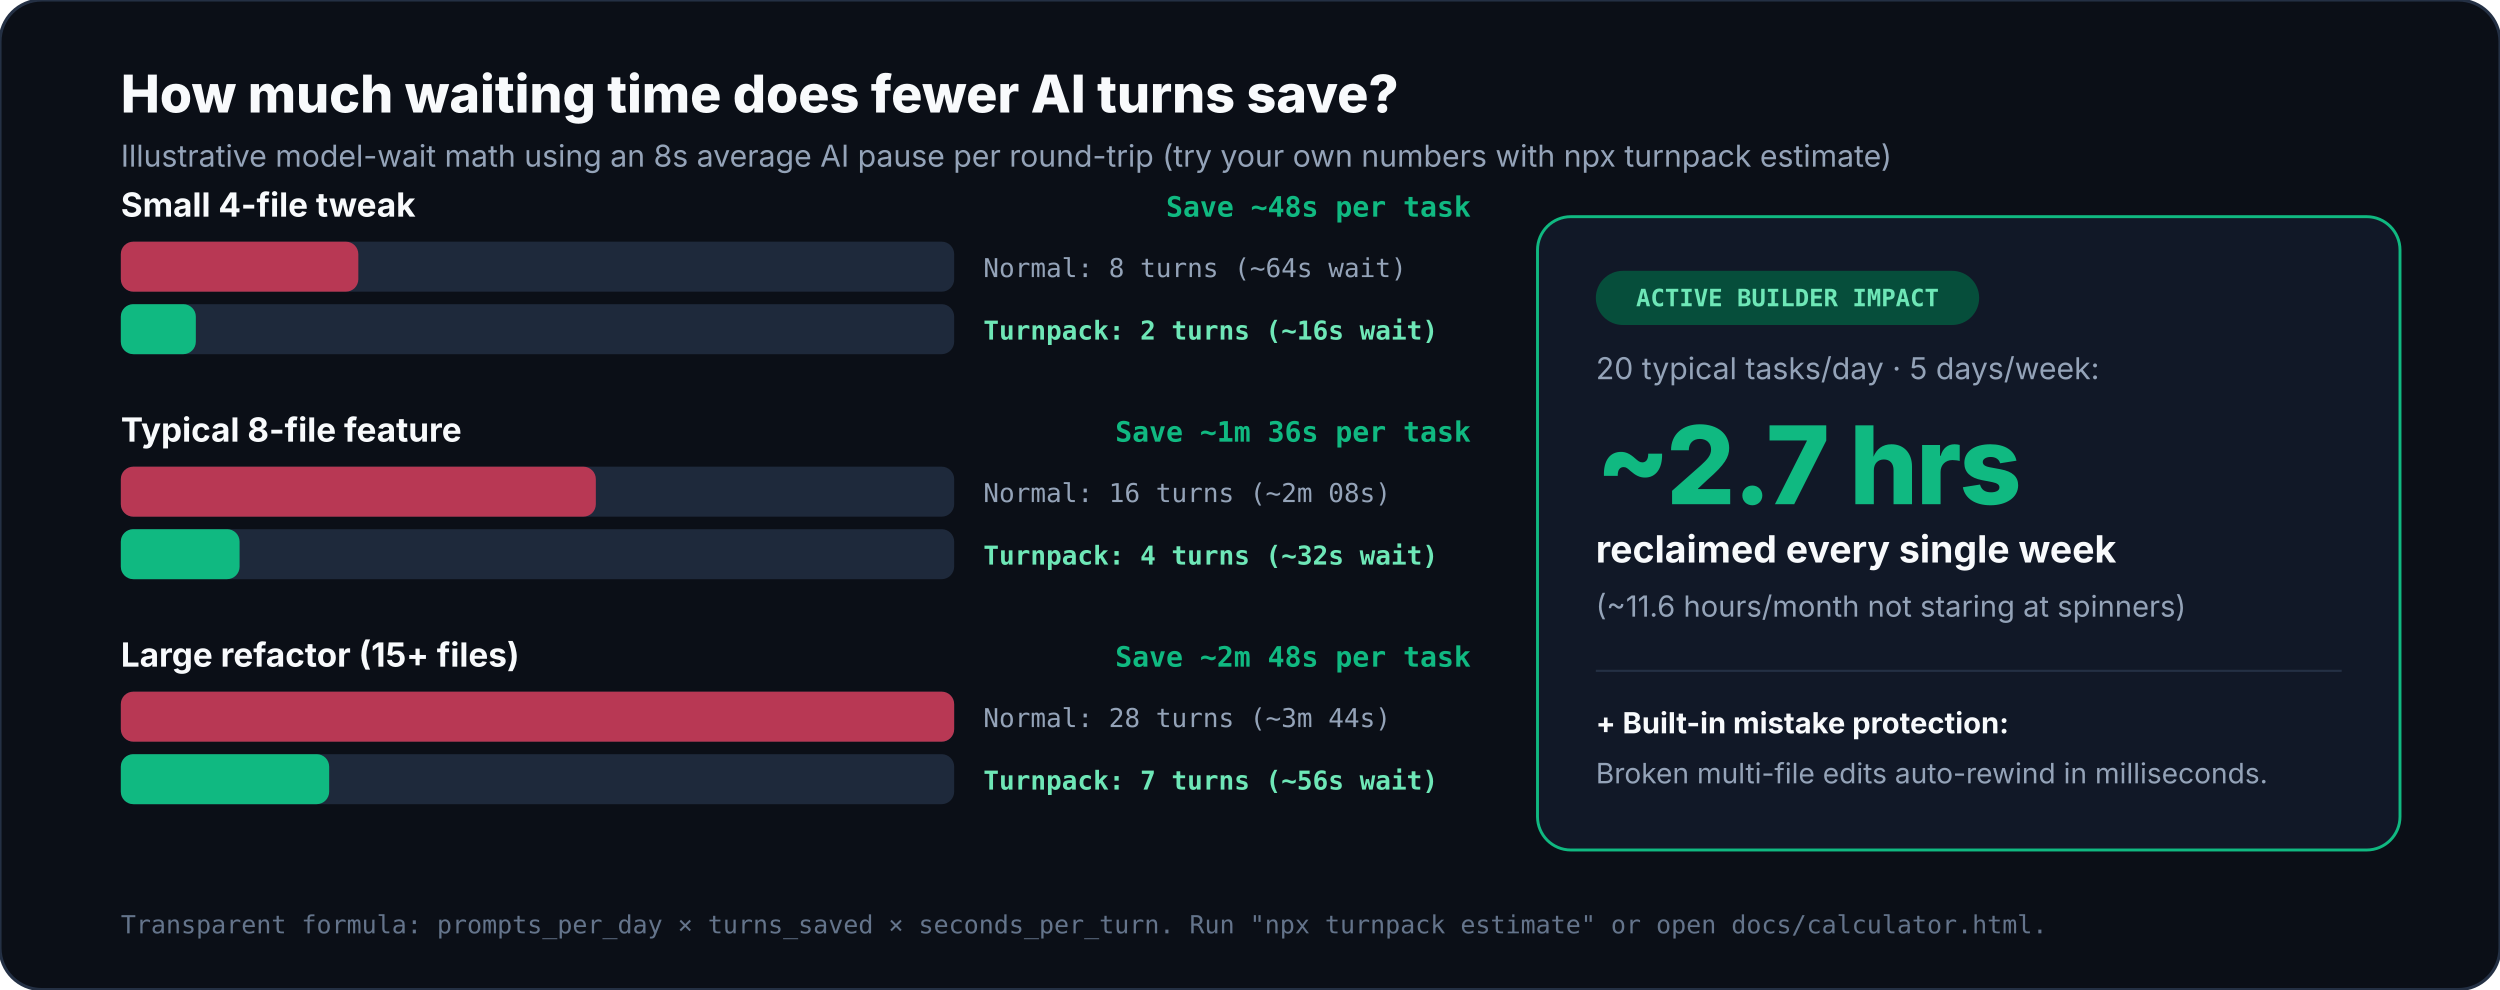
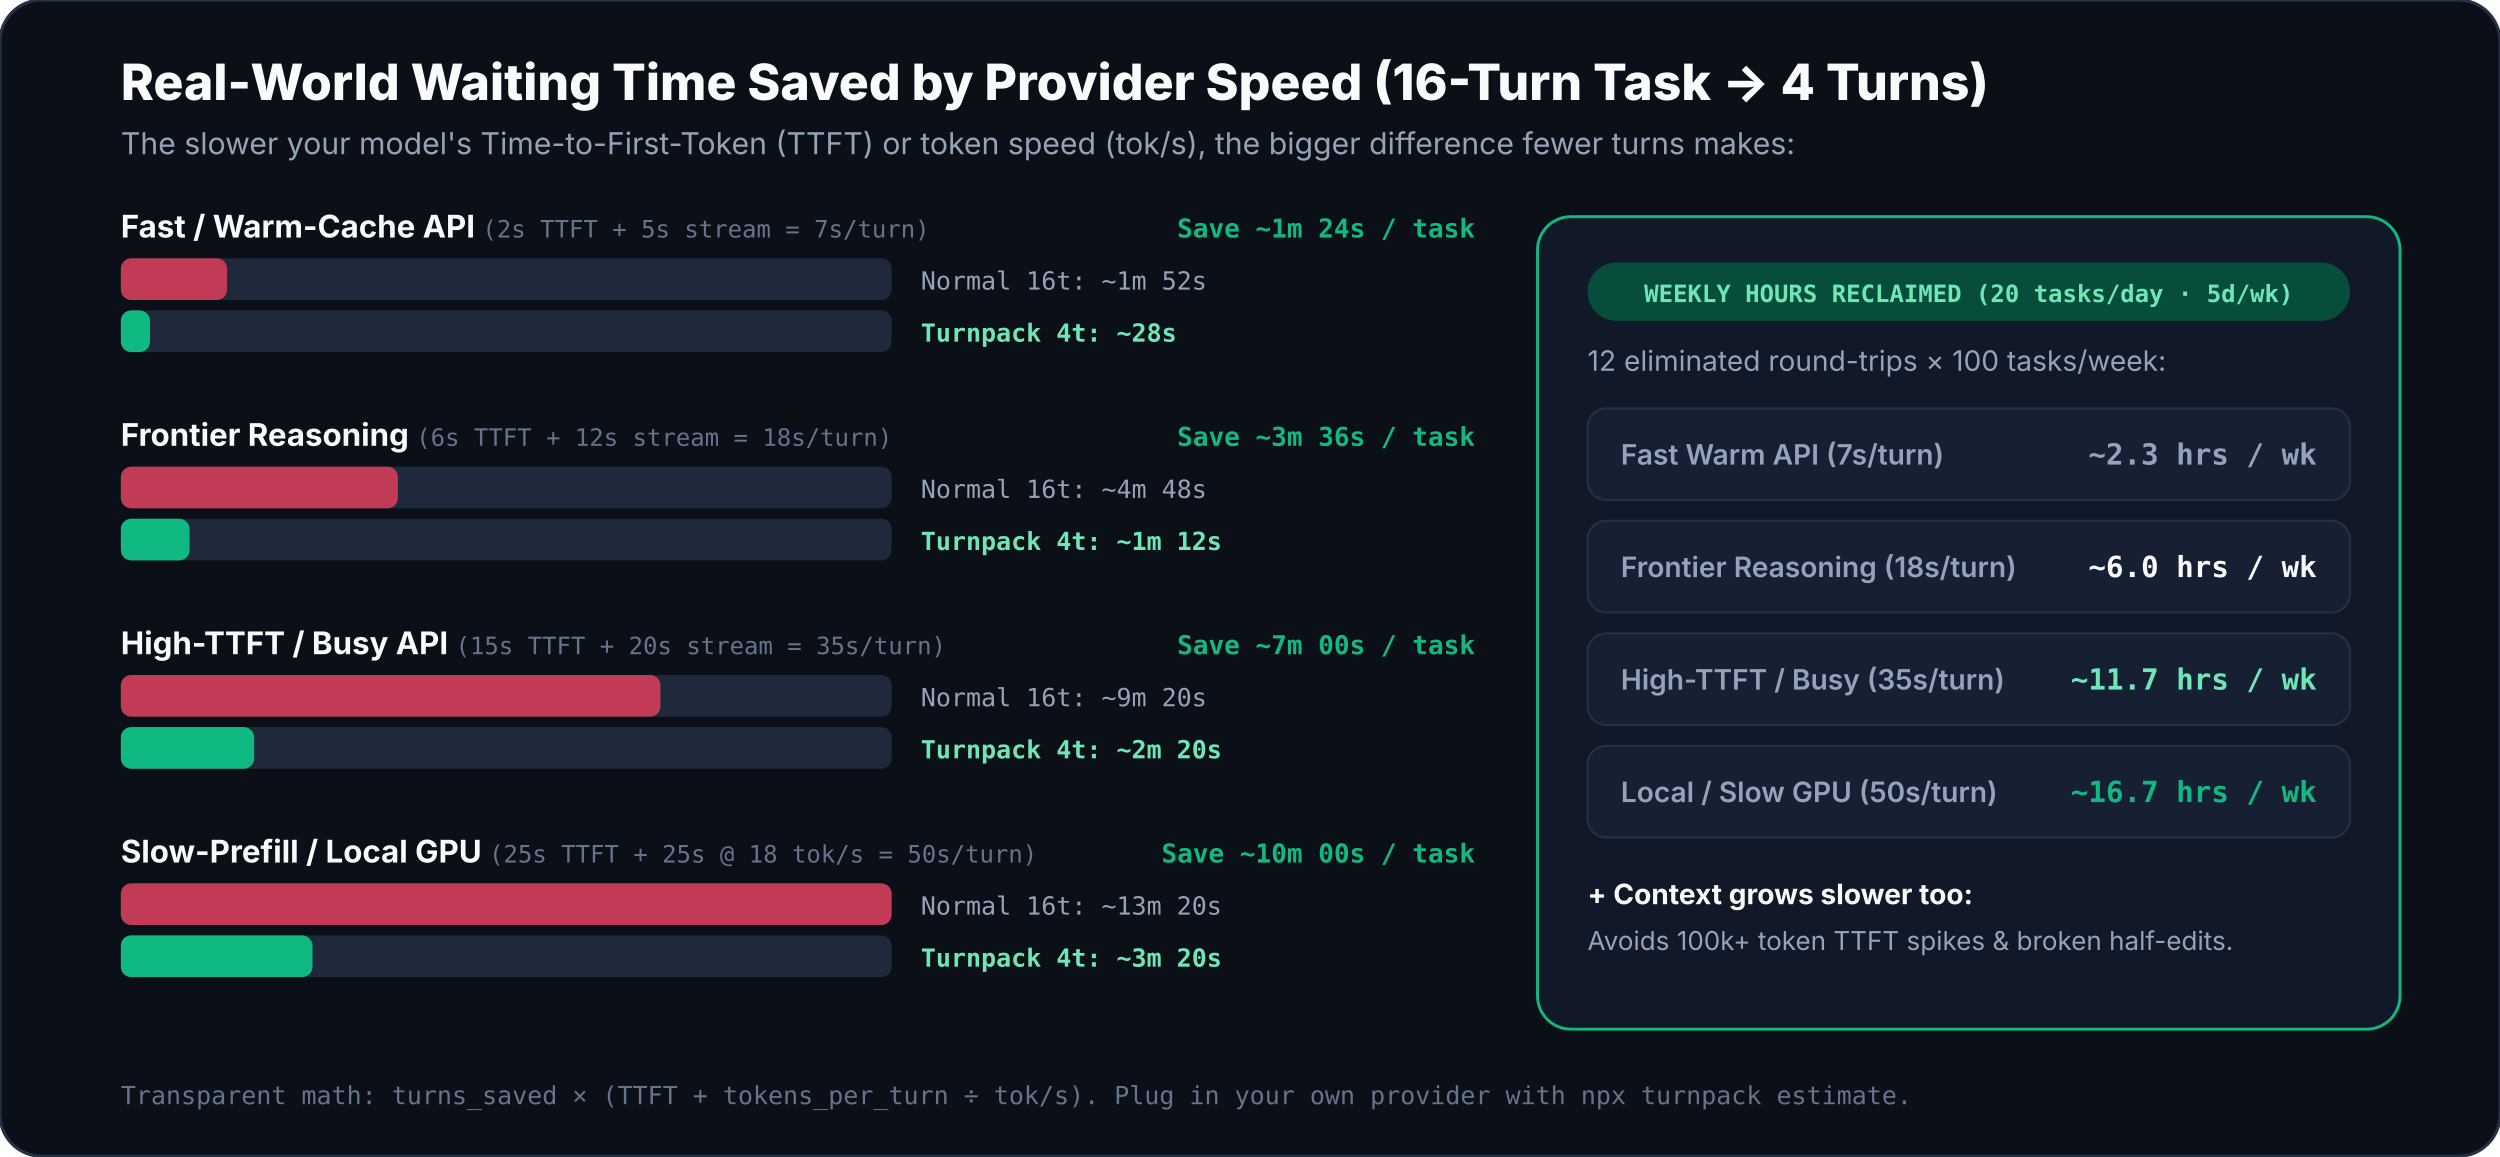
- <svg xmlns="http://www.w3.org/2000/svg" viewBox="0 0 1200 475" width="1200" height="475" role="img" aria-label="Time saved visualization chart">
-   <rect width="1200" height="475" rx="20" fill="#0B0F17" stroke="#243044" stroke-width="1.5" />
-   <text x="58" y="54" fill="#F8FAFC" font-family="Inter, -apple-system, BlinkMacSystemFont, 'Segoe UI', Roboto, sans-serif" font-size="25" font-weight="800">How much waiting time does fewer AI turns save?</text>
-   <text x="58" y="80" fill="#94A3B8" font-family="Inter, -apple-system, BlinkMacSystemFont, 'Segoe UI', Roboto, sans-serif" font-size="14.5">Illustrative model-wait math using an 8s average AI pause per round-trip (try your own numbers with npx turnpack estimate)</text>
-   <text x="58" y="104" fill="#F8FAFC" font-family="Inter, -apple-system, BlinkMacSystemFont, 'Segoe UI', Roboto, sans-serif" font-size="16" font-weight="700">Small 4-file tweak</text>
-   <text x="706" y="104" text-anchor="end" fill="#10B981" font-family="ui-monospace, SFMono-Regular, Menlo, Consolas, monospace" font-size="13.5" font-weight="700">Save ~48s per task</text>
-   <rect x="58" y="116" width="400" height="24" rx="6" fill="#1E293B" />
-   <rect x="58" y="116" width="114" height="24" rx="6" fill="#F43F5E" opacity="0.72" />
-   <text x="472" y="133" fill="#94A3B8" font-family="ui-monospace, SFMono-Regular, Menlo, Consolas, monospace" font-size="12.5">Normal: 8 turns (~64s wait)</text>
-   <rect x="58" y="146" width="400" height="24" rx="6" fill="#1E293B" />
-   <rect x="58" y="146" width="36" height="24" rx="6" fill="#10B981" />
-   <text x="472" y="163" fill="#6EE7B7" font-family="ui-monospace, SFMono-Regular, Menlo, Consolas, monospace" font-size="12.5" font-weight="700">Turnpack: 2 turns (~16s wait)</text>
-   <text x="58" y="212" fill="#F8FAFC" font-family="Inter, -apple-system, BlinkMacSystemFont, 'Segoe UI', Roboto, sans-serif" font-size="16" font-weight="700">Typical 8-file feature</text>
-   <text x="706" y="212" text-anchor="end" fill="#10B981" font-family="ui-monospace, SFMono-Regular, Menlo, Consolas, monospace" font-size="13.5" font-weight="700">Save ~1m 36s per task</text>
-   <rect x="58" y="224" width="400" height="24" rx="6" fill="#1E293B" />
-   <rect x="58" y="224" width="228" height="24" rx="6" fill="#F43F5E" opacity="0.72" />
-   <text x="472" y="241" fill="#94A3B8" font-family="ui-monospace, SFMono-Regular, Menlo, Consolas, monospace" font-size="12.5">Normal: 16 turns (~2m 08s)</text>
-   <rect x="58" y="254" width="400" height="24" rx="6" fill="#1E293B" />
-   <rect x="58" y="254" width="57" height="24" rx="6" fill="#10B981" />
-   <text x="472" y="271" fill="#6EE7B7" font-family="ui-monospace, SFMono-Regular, Menlo, Consolas, monospace" font-size="12.5" font-weight="700">Turnpack: 4 turns (~32s wait)</text>
-   <text x="58" y="320" fill="#F8FAFC" font-family="Inter, -apple-system, BlinkMacSystemFont, 'Segoe UI', Roboto, sans-serif" font-size="16" font-weight="700">Large refactor (15+ files)</text>
-   <text x="706" y="320" text-anchor="end" fill="#10B981" font-family="ui-monospace, SFMono-Regular, Menlo, Consolas, monospace" font-size="13.5" font-weight="700">Save ~2m 48s per task</text>
-   <rect x="58" y="332" width="400" height="24" rx="6" fill="#1E293B" />
-   <rect x="58" y="332" width="400" height="24" rx="6" fill="#F43F5E" opacity="0.72" />
-   <text x="472" y="349" fill="#94A3B8" font-family="ui-monospace, SFMono-Regular, Menlo, Consolas, monospace" font-size="12.5">Normal: 28 turns (~3m 44s)</text>
-   <rect x="58" y="362" width="400" height="24" rx="6" fill="#1E293B" />
-   <rect x="58" y="362" width="100" height="24" rx="6" fill="#10B981" />
-   <text x="472" y="379" fill="#6EE7B7" font-family="ui-monospace, SFMono-Regular, Menlo, Consolas, monospace" font-size="12.5" font-weight="700">Turnpack: 7 turns (~56s wait)</text>
-   <rect x="738" y="104" width="414" height="304" rx="16" fill="#111827" stroke="#10B981" stroke-width="1.4" />
-   <rect x="766" y="130" width="184" height="26" rx="13" fill="#064E3B" />
-   <text x="858" y="147" text-anchor="middle" fill="#6EE7B7" font-family="ui-monospace, SFMono-Regular, Menlo, Consolas, monospace" font-size="11.5" font-weight="700">ACTIVE BUILDER IMPACT</text>
-   <text x="766" y="182" fill="#94A3B8" font-family="Inter, -apple-system, BlinkMacSystemFont, 'Segoe UI', Roboto, sans-serif" font-size="14.5">20 typical tasks/day · 5 days/week:</text>
-   <text x="766" y="242" fill="#10B981" font-family="Inter, -apple-system, BlinkMacSystemFont, 'Segoe UI', Roboto, sans-serif" font-size="52" font-weight="800" letter-spacing="-1">~2.7 hrs</text>
-   <text x="766" y="270" fill="#F8FAFC" font-family="Inter, -apple-system, BlinkMacSystemFont, 'Segoe UI', Roboto, sans-serif" font-size="18" font-weight="700">reclaimed every single week</text>
-   <text x="766" y="296" fill="#94A3B8" font-family="Inter, -apple-system, BlinkMacSystemFont, 'Segoe UI', Roboto, sans-serif" font-size="14">(~11.6 hours/month not staring at spinners)</text>
-   <line x1="766" y1="322" x2="1124" y2="322" stroke="#243044" stroke-width="1" />
-   <text x="766" y="352" fill="#F8FAFC" font-family="Inter, -apple-system, BlinkMacSystemFont, 'Segoe UI', Roboto, sans-serif" font-size="14" font-weight="700">+ Built-in mistake protection:</text>
-   <text x="766" y="376" fill="#94A3B8" font-family="Inter, -apple-system, BlinkMacSystemFont, 'Segoe UI', Roboto, sans-serif" font-size="13.5">Broken multi-file edits auto-rewind in milliseconds.</text>
-   <text x="58" y="448" fill="#64748B" font-family="ui-monospace, SFMono-Regular, Menlo, Consolas, monospace" font-size="12">Transparent formula: prompts_per_day × turns_saved × seconds_per_turn. Run "npx turnpack estimate" or open docs/calculator.html.</text>
+ <svg xmlns="http://www.w3.org/2000/svg" viewBox="0 0 1200 555" width="1200" height="555" role="img" aria-label="Time saved by provider TTFT and token speed">
+   <rect width="1200" height="555" rx="20" fill="#0B0F17" stroke="#243044" stroke-width="1.5" />
+   <text x="58" y="48" fill="#F8FAFC" font-family="Inter, -apple-system, BlinkMacSystemFont, 'Segoe UI', Roboto, sans-serif" font-size="24" font-weight="800">Real-World Waiting Time Saved by Provider Speed (16-Turn Task → 4 Turns)</text>
+   <text x="58" y="74" fill="#94A3B8" font-family="Inter, -apple-system, BlinkMacSystemFont, 'Segoe UI', Roboto, sans-serif" font-size="14.5">The slower your model's Time-to-First-Token (TTFT) or token speed (tok/s), the bigger difference fewer turns makes:</text>
+   <text x="58" y="114" fill="#F8FAFC" font-family="Inter, -apple-system, BlinkMacSystemFont, 'Segoe UI', Roboto, sans-serif" font-size="15" font-weight="700">Fast / Warm-Cache API <tspan fill="#64748B" font-family="ui-monospace, SFMono-Regular, Menlo, Consolas, monospace" font-size="11.5" font-weight="500">(2s TTFT + 5s stream = 7s/turn)</tspan>
+   </text>
+   <text x="708" y="114" text-anchor="end" fill="#10B981" font-family="ui-monospace, SFMono-Regular, Menlo, Consolas, monospace" font-size="12.5" font-weight="700">Save ~1m 24s / task</text>
+   <rect x="58" y="124" width="370" height="20" rx="5" fill="#1E293B" />
+   <rect x="58" y="124" width="51" height="20" rx="5" fill="#F43F5E" opacity="0.76" />
+   <text x="442" y="139" fill="#94A3B8" font-family="ui-monospace, SFMono-Regular, Menlo, Consolas, monospace" font-size="12">Normal 16t: ~1m 52s</text>
+   <rect x="58" y="149" width="370" height="20" rx="5" fill="#1E293B" />
+   <rect x="58" y="149" width="14" height="20" rx="5" fill="#10B981" />
+   <text x="442" y="164" fill="#6EE7B7" font-family="ui-monospace, SFMono-Regular, Menlo, Consolas, monospace" font-size="12" font-weight="700">Turnpack 4t: ~28s</text>
+   <text x="58" y="214" fill="#F8FAFC" font-family="Inter, -apple-system, BlinkMacSystemFont, 'Segoe UI', Roboto, sans-serif" font-size="15" font-weight="700">Frontier Reasoning <tspan fill="#64748B" font-family="ui-monospace, SFMono-Regular, Menlo, Consolas, monospace" font-size="11.5" font-weight="500">(6s TTFT + 12s stream = 18s/turn)</tspan>
+   </text>
+   <text x="708" y="214" text-anchor="end" fill="#10B981" font-family="ui-monospace, SFMono-Regular, Menlo, Consolas, monospace" font-size="12.5" font-weight="700">Save ~3m 36s / task</text>
+   <rect x="58" y="224" width="370" height="20" rx="5" fill="#1E293B" />
+   <rect x="58" y="224" width="133" height="20" rx="5" fill="#F43F5E" opacity="0.76" />
+   <text x="442" y="239" fill="#94A3B8" font-family="ui-monospace, SFMono-Regular, Menlo, Consolas, monospace" font-size="12">Normal 16t: ~4m 48s</text>
+   <rect x="58" y="249" width="370" height="20" rx="5" fill="#1E293B" />
+   <rect x="58" y="249" width="33" height="20" rx="5" fill="#10B981" />
+   <text x="442" y="264" fill="#6EE7B7" font-family="ui-monospace, SFMono-Regular, Menlo, Consolas, monospace" font-size="12" font-weight="700">Turnpack 4t: ~1m 12s</text>
+   <text x="58" y="314" fill="#F8FAFC" font-family="Inter, -apple-system, BlinkMacSystemFont, 'Segoe UI', Roboto, sans-serif" font-size="15" font-weight="700">High-TTFT / Busy API <tspan fill="#64748B" font-family="ui-monospace, SFMono-Regular, Menlo, Consolas, monospace" font-size="11.5" font-weight="500">(15s TTFT + 20s stream = 35s/turn)</tspan>
+   </text>
+   <text x="708" y="314" text-anchor="end" fill="#10B981" font-family="ui-monospace, SFMono-Regular, Menlo, Consolas, monospace" font-size="12.5" font-weight="700">Save ~7m 00s / task</text>
+   <rect x="58" y="324" width="370" height="20" rx="5" fill="#1E293B" />
+   <rect x="58" y="324" width="259" height="20" rx="5" fill="#F43F5E" opacity="0.76" />
+   <text x="442" y="339" fill="#94A3B8" font-family="ui-monospace, SFMono-Regular, Menlo, Consolas, monospace" font-size="12">Normal 16t: ~9m 20s</text>
+   <rect x="58" y="349" width="370" height="20" rx="5" fill="#1E293B" />
+   <rect x="58" y="349" width="64" height="20" rx="5" fill="#10B981" />
+   <text x="442" y="364" fill="#6EE7B7" font-family="ui-monospace, SFMono-Regular, Menlo, Consolas, monospace" font-size="12" font-weight="700">Turnpack 4t: ~2m 20s</text>
+   <text x="58" y="414" fill="#F8FAFC" font-family="Inter, -apple-system, BlinkMacSystemFont, 'Segoe UI', Roboto, sans-serif" font-size="15" font-weight="700">Slow-Prefill / Local GPU <tspan fill="#64748B" font-family="ui-monospace, SFMono-Regular, Menlo, Consolas, monospace" font-size="11.5" font-weight="500">(25s TTFT + 25s @ 18 tok/s = 50s/turn)</tspan>
+   </text>
+   <text x="708" y="414" text-anchor="end" fill="#10B981" font-family="ui-monospace, SFMono-Regular, Menlo, Consolas, monospace" font-size="12.5" font-weight="700">Save ~10m 00s / task</text>
+   <rect x="58" y="424" width="370" height="20" rx="5" fill="#1E293B" />
+   <rect x="58" y="424" width="370" height="20" rx="5" fill="#F43F5E" opacity="0.76" />
+   <text x="442" y="439" fill="#94A3B8" font-family="ui-monospace, SFMono-Regular, Menlo, Consolas, monospace" font-size="12">Normal 16t: ~13m 20s</text>
+   <rect x="58" y="449" width="370" height="20" rx="5" fill="#1E293B" />
+   <rect x="58" y="449" width="92" height="20" rx="5" fill="#10B981" />
+   <text x="442" y="464" fill="#6EE7B7" font-family="ui-monospace, SFMono-Regular, Menlo, Consolas, monospace" font-size="12" font-weight="700">Turnpack 4t: ~3m 20s</text>
+   <rect x="738" y="104" width="414" height="390" rx="16" fill="#111827" stroke="#10B981" stroke-width="1.4" />
+   <rect x="762" y="126" width="366" height="28" rx="14" fill="#064E3B" />
+   <text x="945" y="145" text-anchor="middle" fill="#6EE7B7" font-family="ui-monospace, SFMono-Regular, Menlo, Consolas, monospace" font-size="11.5" font-weight="700">WEEKLY HOURS RECLAIMED (20 tasks/day · 5d/wk)</text>
+   <text x="762" y="178" fill="#94A3B8" font-family="Inter, -apple-system, BlinkMacSystemFont, 'Segoe UI', Roboto, sans-serif" font-size="13.5">12 eliminated round-trips × 100 tasks/week:</text>
+   <rect x="762" y="196" width="366" height="44" rx="9" fill="#162032" stroke="#243044" stroke-width="1" />
+   <text x="778" y="223" fill="#94A3B8" font-family="Inter, -apple-system, BlinkMacSystemFont, 'Segoe UI', Roboto, sans-serif" font-size="13.5" font-weight="600">Fast Warm API (7s/turn)</text>
+   <text x="1112" y="223" text-anchor="end" fill="#94A3B8" font-family="ui-monospace, SFMono-Regular, Menlo, Consolas, monospace" font-size="14" font-weight="700">~2.3 hrs / wk</text>
+   <rect x="762" y="250" width="366" height="44" rx="9" fill="#162032" stroke="#243044" stroke-width="1" />
+   <text x="778" y="277" fill="#94A3B8" font-family="Inter, -apple-system, BlinkMacSystemFont, 'Segoe UI', Roboto, sans-serif" font-size="13.5" font-weight="600">Frontier Reasoning (18s/turn)</text>
+   <text x="1112" y="277" text-anchor="end" fill="#F8FAFC" font-family="ui-monospace, SFMono-Regular, Menlo, Consolas, monospace" font-size="14" font-weight="700">~6.0 hrs / wk</text>
+   <rect x="762" y="304" width="366" height="44" rx="9" fill="#162032" stroke="#243044" stroke-width="1" />
+   <text x="778" y="331" fill="#94A3B8" font-family="Inter, -apple-system, BlinkMacSystemFont, 'Segoe UI', Roboto, sans-serif" font-size="13.5" font-weight="600">High-TTFT / Busy (35s/turn)</text>
+   <text x="1112" y="331" text-anchor="end" fill="#6EE7B7" font-family="ui-monospace, SFMono-Regular, Menlo, Consolas, monospace" font-size="14" font-weight="700">~11.7 hrs / wk</text>
+   <rect x="762" y="358" width="366" height="44" rx="9" fill="#162032" stroke="#243044" stroke-width="1" />
+   <text x="778" y="385" fill="#94A3B8" font-family="Inter, -apple-system, BlinkMacSystemFont, 'Segoe UI', Roboto, sans-serif" font-size="13.5" font-weight="600">Local / Slow GPU (50s/turn)</text>
+   <text x="1112" y="385" text-anchor="end" fill="#10B981" font-family="ui-monospace, SFMono-Regular, Menlo, Consolas, monospace" font-size="14" font-weight="700">~16.7 hrs / wk</text>
+   <text x="762" y="434" fill="#F8FAFC" font-family="Inter, -apple-system, BlinkMacSystemFont, 'Segoe UI', Roboto, sans-serif" font-size="13.5" font-weight="700">+ Context grows slower too:</text>
+   <text x="762" y="456" fill="#94A3B8" font-family="Inter, -apple-system, BlinkMacSystemFont, 'Segoe UI', Roboto, sans-serif" font-size="12.5">Avoids 100k+ token TTFT spikes &amp; broken half-edits.</text>
+   <text x="58" y="530" fill="#64748B" font-family="ui-monospace, SFMono-Regular, Menlo, Consolas, monospace" font-size="12">Transparent math: turns_saved × (TTFT + tokens_per_turn ÷ tok/s). Plug in your own provider with npx turnpack estimate.</text>
</svg>
